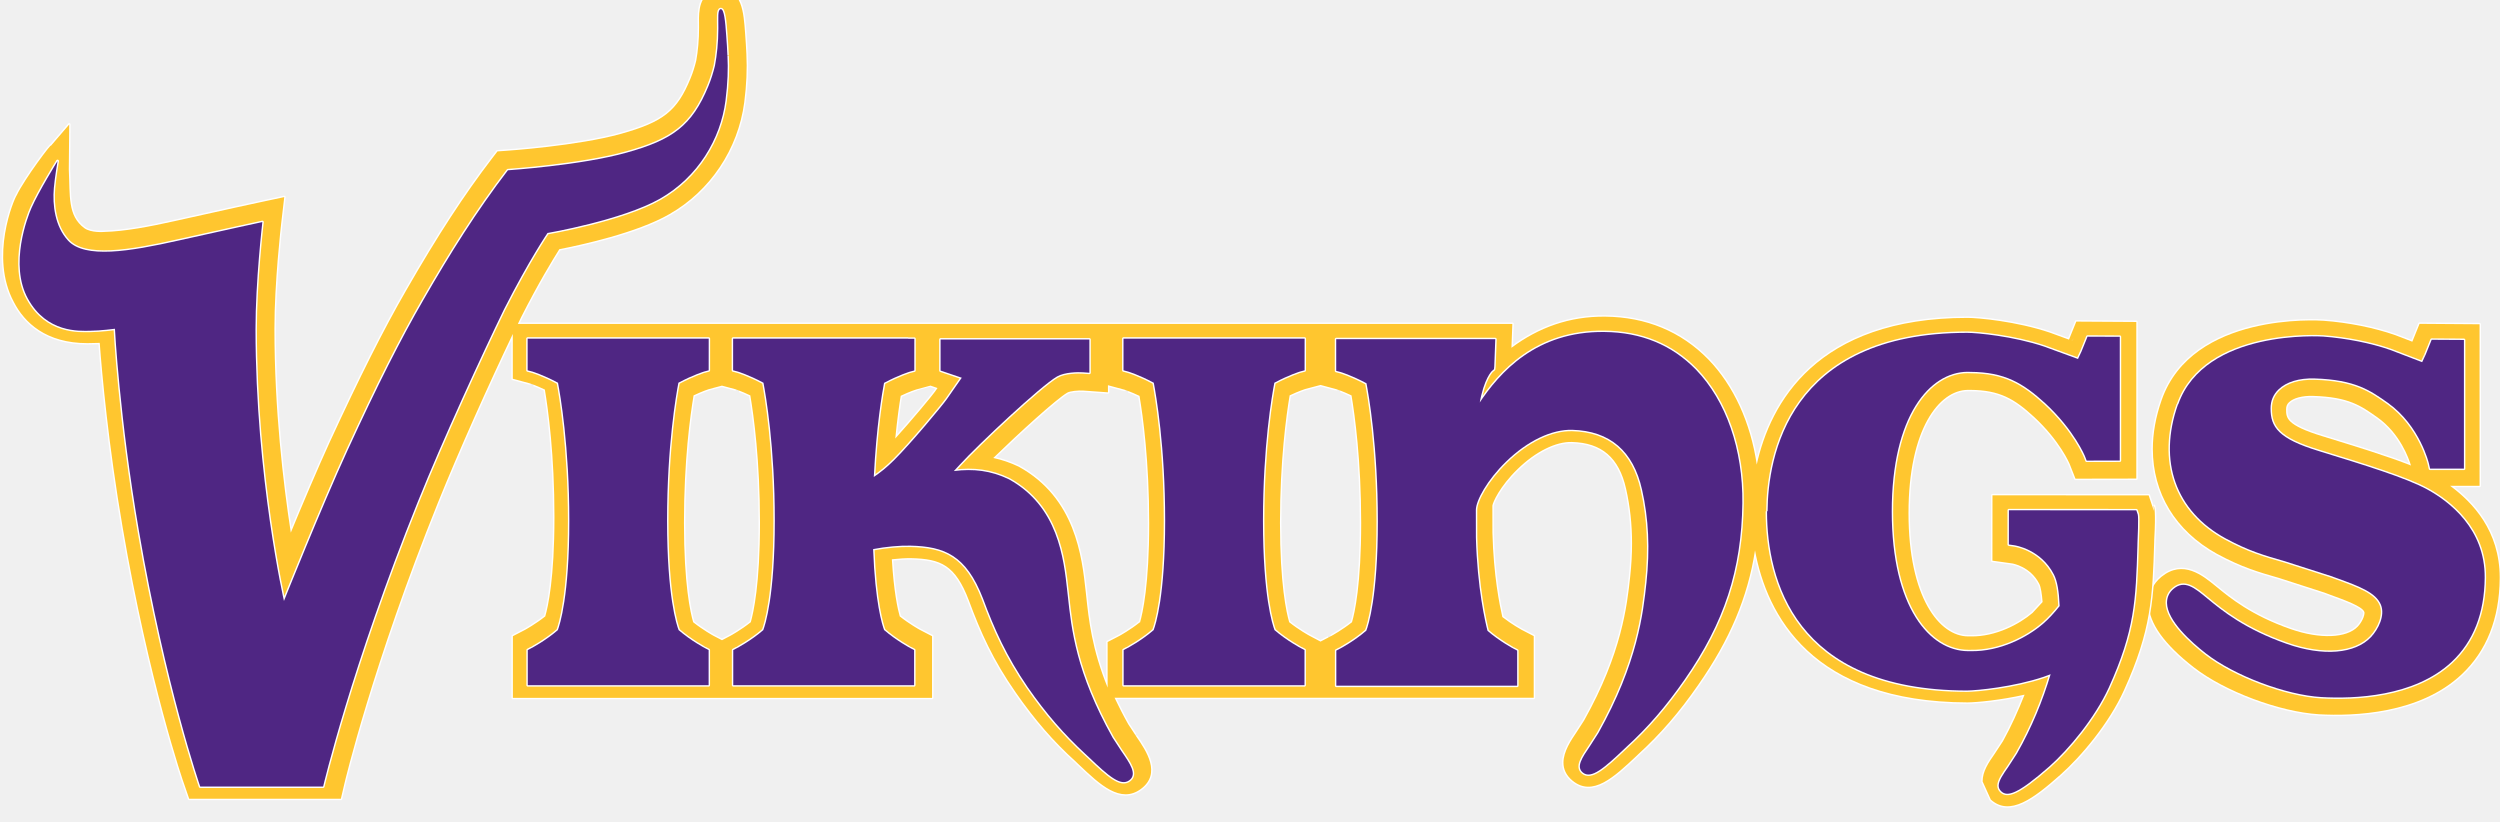
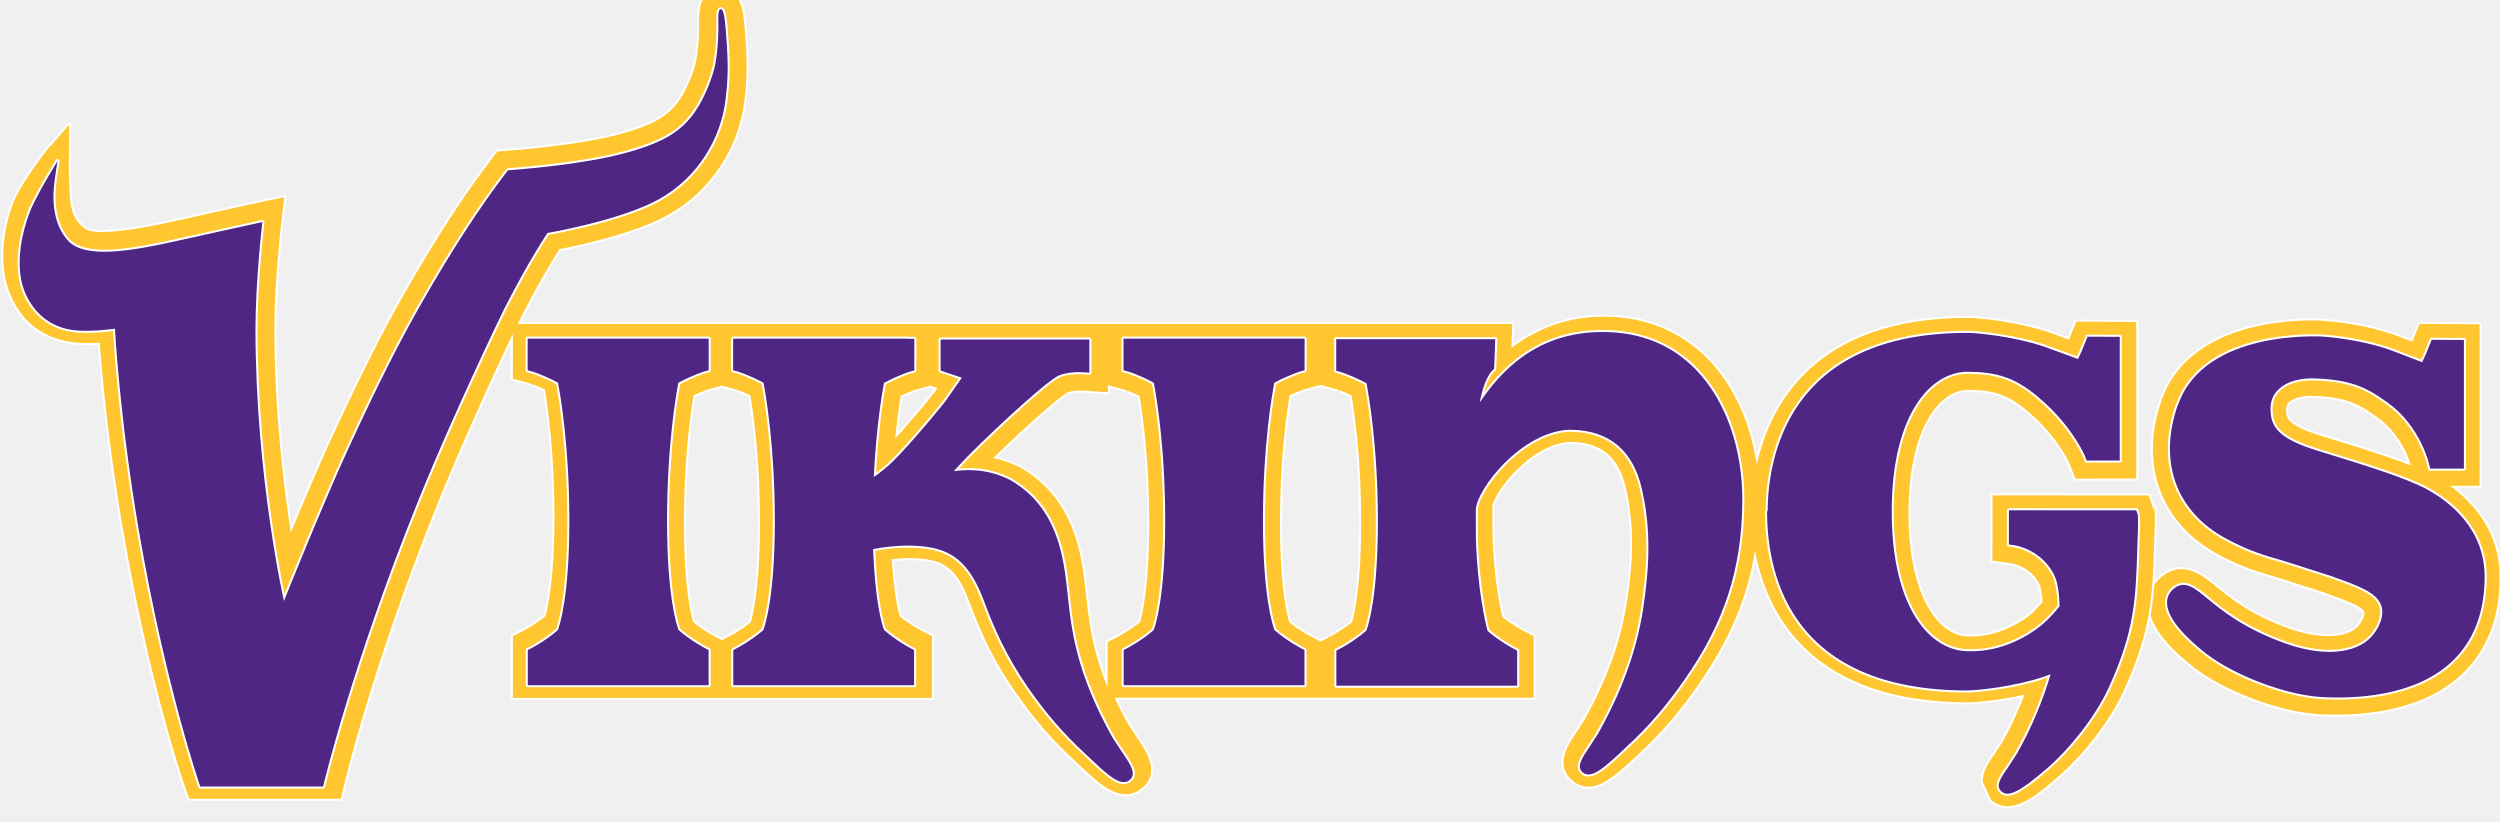
<svg xmlns="http://www.w3.org/2000/svg" xml:space="preserve" height="62.4" viewBox="0 0 190.111 62.429" width="190" version="1.1">
  <defs>
    <clipPath id="b" clipPathUnits="userSpaceOnUse">
      <path d="m0.399 293h608v200h-608v-200z" />
    </clipPath>
    <clipPath id="a" clipPathUnits="userSpaceOnUse">
      <path d="m0 0h612v792h-612v-792z" />
    </clipPath>
  </defs>
  <style>
    path{
        stroke:#fff;
-         stroke-width: 0.7;
+         stroke-width: 1;
        paint-order:stroke fill;
        stroke-linejoin:round;
    }
    </style>
  <g transform="matrix(1.25 0 0 -1.25 -285 522)">
    <g style="" transform="matrix(.25 0 0 .25 228 295)">
      <g fill="#ffc62f">
        <g clip-path="url(#b)" fill="#ffc62f">
          <path d="m566 384c-0.14 0.04-0.752 0.22-0.752 0.22-8.95 2.73-8.95 4.51-8.95 6.58 0 0.738 0.2 1.25 0.692 1.72 1.09 1.05 3.28 1.64 5.87 1.56 8.73-0.273 11.6-2.36 15.7-5.25 5.49-3.92 7.6-9.94 8.14-11.7-5.73 2.26-13.3 4.58-20.7 6.86zm30.2-11.8h7.18v39.3l-14.6 0.106s-1.39-3.45-1.76-4.35c-2.07 0.798-4.16 1.6-4.16 1.6-5.11 1.79-11.4 3.05-17.4 3.49-1.32 0.1-31.9 2.04-39.4-19.2-1.46-4.13-2.18-8.19-2.18-12 0-10.7 5.47-19.9 15.6-25.5 5.99-3.25 10.2-4.47 15.1-5.87 0 0 11.1-3.57 11.1-3.58l1.38-0.519c3.47-1.26 7.78-2.81 8.28-4.15 0.04-0.06 0.047-0.153 0.047-0.279 0-0.725-0.572-2.18-1.63-3.31-2.69-2.85-9.23-3.1-16.3-0.639-9.63 3.36-14.8 7.61-18.2 10.4-3.2 2.63-8.03 6.63-13.3 2.33-2.02-1.65-3.12-4-3.08-6.62 0.06-4.6 3.77-9.79 11-15.4 7.48-5.82 20.8-10.8 30.4-11.4 8.59-0.479 24.5 0.1 34.7 9.66 6.09 5.7 9.23 13.6 9.3 23.4v0.22c0 11.3-6.56 18.3-12.2 22.4" />
          <path d="m329 339c-2.36-1.88-4.89-3.27-4.92-3.28 0.013 0-0.792-0.419-0.792-0.419l-1.95-1.02-2.72 1.44c-0.053 0.02-2.56 1.4-4.91 3.28-0.685 2.33-2.24 9.23-2.24 24.2 0 15.1 1.52 26.1 2.35 31 2.28 1.08 3.74 1.53 3.75 1.54 0.007 0 2.91 0.785 3.78 1l3.83-1.03c-0.013 0.013 1.43-0.439 3.71-1.52 0.825-4.89 2.35-15.9 2.35-31 0-15-1.56-21.9-2.24-24.2zm-51.6 0c-2.35-1.88-4.88-3.27-4.9-3.28l-0.798-0.419-2.17-1.12v-11.1c-3.84 9.44-4.6 16.5-5.23 22.4 0 0.033-0.106 0.965-0.106 0.965-0.938 8.53-2.5 22.8-16.3 30.4-2.06 0.991-4.11 1.67-6.19 2.12 6.27 6.11 15.4 14.4 18 15.9 0.665 0.399 2.73 0.599 3.97 0.506 0.007 0 5.93-0.426 5.93-0.426v1.73l4-1.08c-0.02 0.013 1.42-0.439 3.69-1.52 0.838-4.89 2.36-15.9 2.36-31 0-14.9-1.56-21.8-2.25-24.2zm-49.8 56.2c-0.758-1.08-5.79-7.14-9.75-11.5 0.472 4.78 0.978 8.32 1.33 10.4 2.26 1.08 3.73 1.53 3.75 1.53 0.007 0.013 2.81 0.758 3.51 0.951 0.778-0.26 1.7-0.592 1.7-0.592-0.133-0.193-0.552-0.785-0.552-0.785zm-44.9-56.2c-2.35-1.88-4.88-3.27-4.91-3.28l-0.798-0.419-1.3-0.685-2.12 1.1c-0.02 0.007-2.54 1.4-4.9 3.28-0.685 2.31-2.24 9.23-2.24 24.2 0 15.1 1.51 26.1 2.34 31 2.28 1.08 3.74 1.53 3.76 1.54 0 0 1.96 0.526 3.15 0.838l3.22-0.865c-0.04 0.013 1.43-0.439 3.69-1.52 0.838-4.89 2.35-15.9 2.35-31 0-14.9-1.56-21.8-2.24-24.2zm322 69.1s-0.333-0.372-0.519-0.592c-0.02 0-0.027 0-0.04 0.007 0.226 0.253 0.559 0.585 0.559 0.585zm19.4-42c0.013-0.013-0.319 0.998-0.319 0.998l-0.925 2.76-38 0.02-0.013-15.9 4.77-0.665c0.166-0.02 4.46-0.738 6.64-4.98 0.399-0.805 0.639-2.4 0.805-4.42-1.01-1.1-2.44-2.64-2.44-2.64-3.13-2.7-8.94-5.83-15-5.73h-0.705c-6.96 0.04-14.5 9.44-14.5 30 0 20.5 7.47 29.9 14.4 30h0.659c7.12-0.053 10.7-2.16 15.5-6.58 6.25-5.78 8.63-11.3 8.73-11.6l1.35-3.43 14.8 0.027v38.1l-14.6 0.093s-1.4-3.47-1.78-4.39c-2.3 0.832-4.68 1.71-4.68 1.71-8.1 2.74-17.5 3.58-20 3.58-36.8 0-48-20.8-51.3-35.7-1.52 10.2-5.61 19.2-11.8 25.6-6.62 6.77-15.1 10.3-25.1 10.4-8.67 0.086-16.2-2.65-22.8-7.58 0.027 0.911 0.22 5.81 0.22 5.81h-242c0.273 0.552 0.565 1.17 0.818 1.69 4.22 8.32 7.64 13.9 9.27 16.5 5.16 1.01 18.9 3.97 26.8 8.54 9.91 5.65 16.7 15.8 18.2 27.2 0.546 4.27 0.705 8.04 0.519 11.8-0.053 1.29-0.186 3.34-0.306 4.93-0.379 5.27-0.765 10.7-5.94 10.7l-0.519-0.007-0.452-0.086c-4.38-0.878-4.32-5.39-4.29-7.81l0.007-1.41c0-2.81-0.259-5.66-0.685-7.98-0.353-1.44-0.798-2.89-1.38-4.3-3.27-7.96-6.59-10.6-16.9-13.5-10.5-2.95-27.8-4.13-28-4.14l-2.1-0.146-1.28-1.67c-6.77-8.83-13.2-18.7-20.9-32.1-5.61-9.72-11.3-21.1-18.6-36.9-2.95-6.46-6.53-14.9-9.51-22.1-1.87 12.1-3.98 30-3.99 49.6-0.013 11.2 1.62 25.4 1.64 25.6l0.752 6.45-6.36-1.36s-8.38-1.8-20.4-4.5c-5.76-1.29-12.1-2.51-17-2.61 0 0-3.25-0.313-4.92 0.938-4.07 3.05-3.43 7.79-3.75 14.3l0.106 10.9-4.47-5.2c0.4 1-6.38-8-8.29-12-0.7-1-6.63-15-0.7-26 2.57-5 7.79-10 17.9-10 0 0 2.41 0.04 2.99 0.067 0.592-7.93 2.13-24.8 5.59-45 6.45-37.7 14.7-61.8 15.1-62.8l1.08-3.13h36.9l0.845 3.6c0.06 0.286 6.86 29 22.8 68.5 5 12.4 12.5 29.1 18.2 41v-10.9l4.1-1.11c-0.033 0.013 1.43-0.439 3.7-1.52 0.832-4.89 2.34-15.9 2.34-31 0-15-1.56-21.9-2.24-24.2-2.35-1.88-4.88-3.26-4.91-3.28l-2.97-1.54v-15h102v15l-2.97 1.54c-0.027 0.007-2.55 1.4-4.9 3.28-0.492 1.72-1.44 5.93-1.92 13.9 1.72 0.193 3.43 0.299 4.76 0.273 7.15-0.173 10.7-1.65 14-10.3 2.86-7.74 5.89-14.5 11.4-22.4 4.67-6.7 9.17-11.9 14.6-16.8-0.047 0.027 0.938-0.898 0.938-0.898 4.88-4.63 9.94-9.43 14.9-5.77 5.1 3.76 1.24 9.35-1.07 12.7 0.053-0.067-2.02 3.08-2.02 3.08-1.27 2.26-2.34 4.38-3.31 6.42h102v15l-2.97 1.54c-0.013 0.007-2.38 1.3-4.67 3.1-0.658 2.85-2.14 10.1-2.41 20.5l-0.013 6.6c0.086 0.778 1.76 4.65 6.15 8.91 4.34 4.24 9.3 6.71 13.2 6.59 7.28-0.193 11.5-3.82 13.2-11.4 0.965-4.23 1.45-8.61 1.45-13.3 0-2.59-0.153-5.27-0.452-8.05-0.752-6.96-2-18.6-11.2-35-0.007 0-1.88-2.91-1.88-2.91-1.28-1.9-3.16-4.66-3.16-7.38 0-1.51 0.585-3.03 2.19-4.36 4.91-4.04 10.1 0.852 15.6 6.02l0.419 0.406c5.31 4.84 9.97 10.2 14.6 16.9 7.6 10.9 12 21.2 13.8 32.7 2.88-15.7 13.8-36.9 51.7-37 2.31 0.02 8.02 0.552 13.9 1.88-1.52-3.85-3.19-7.61-5.24-11.3-0.013-0.027-1.96-2.99-1.96-2.99-1.6-2.31-3.01-4.36-3.01-6.83l1.99-4.4c4.62-4.17 10.4 0.259 16.9 6.01 5.1 4.51 11.9 12.6 15.5 20.6 6.69 14.7 6.93 22.7 7.35 36 0 0.013 0.013 0.625 0.013 0.625 0.386 6.87 0.02 7.96-0.146 8.42" />
        </g>
      </g>
      <g fill="#4f2683">
        <g clip-path="url(#a)" fill="#4f2683">
          <path d="m530 392c-4.88-13.8-0.552-26 11.6-32.6 5.58-3.03 9.42-4.14 14.3-5.53l11.3-3.62 1.51-0.545c5.32-1.93 9.5-3.45 10.7-6.52 0.984-2.55-0.572-5.82-2.42-7.8-3.87-4.11-11.7-4.76-20.5-1.67-10.3 3.62-15.8 8.12-19.4 11.1-3.06 2.53-5.48 4.54-8.14 2.33-1.08-0.872-1.63-2.08-1.62-3.45 0.053-4.34 5.96-9.56 9.47-12.3 6.83-5.32 19.4-10.1 28.1-10.6 7.94-0.452 22.6 0.04 31.7 8.57 5.26 4.94 7.96 11.8 8.02 20.5 0.093 11.9-8.64 18.5-13.9 21.4-5.17 2.85-15.7 6.06-25.8 9.17l-0.605 0.193c-9.98 3.03-11.8 5.89-11.8 10.4 0 1.82 0.645 3.38 1.92 4.61 1.91 1.86 5.04 2.81 8.81 2.69 9.94-0.306 13.6-2.95 17.9-5.99 7.74-5.55 9.93-14.7 9.94-14.8l0.266-1.16h8.22v31.3l-7.84 0.047-1.46-3.61c-0.013 0-0.452-0.984-0.858-1.84-1.95 0.745-7.76 2.97-7.76 2.97-4.68 1.64-10.6 2.81-16.3 3.25-0.286 0.02-28.8 1.93-35.3-16.5" />
          <path d="m171 408h-42.6v-7.7l1.12-0.293c0.02-0.013 2.52-0.725 6.27-2.73 0.572-2.96 2.76-15.5 2.76-33.6 0-18.3-2.31-25.3-2.8-26.6-2.92-2.55-6.47-4.43-6.51-4.43l-0.805-0.426v-8.54h44v8.54l-0.805 0.426c-0.04 0-3.57 1.88-6.5 4.43-0.499 1.3-2.81 8.26-2.81 26.6 0 18.2 2.19 30.7 2.76 33.6 3.75 2 6.25 2.71 6.27 2.73l1.1 0.293 0.007 7.7h-1.49" />
          <path d="m316 408h-42.6v-7.7l1.1-0.293c0.033-0.013 2.52-0.725 6.27-2.73 0.572-2.96 2.77-15.5 2.77-33.6 0-18.3-2.31-25.3-2.81-26.6-2.92-2.55-6.46-4.43-6.49-4.43l-0.805-0.426v-8.54h44v8.54l-0.798 0.426c-0.04 0-3.57 1.88-6.5 4.43-0.492 1.3-2.81 8.26-2.81 26.6 0 18.2 2.2 30.7 2.77 33.6 3.75 2 6.23 2.71 6.25 2.73l1.11 0.293 0.007 7.7h-1.49" />
          <path d="m360 392c1.05 6.29 3.03 8.14 3.06 8.15l0.486 0.426 0.067 0.685 0.246 6.61h-38.7v-7.7l1.1-0.293c0.027-0.013 2.51-0.725 6.27-2.73 0.572-2.96 2.77-15.5 2.77-33.6 0-18.3-2.31-25.3-2.81-26.6-2.91-2.55-6.45-4.43-6.49-4.43l-0.812-0.426v-8.54h44v8.54l-0.805 0.426c-0.04 0-3.51 1.86-6.41 4.38-0.512 1.96-2.5 10.4-2.83 22.7l-0.013 6.69c0 2.32 2.75 7.32 7.36 11.8 5.2 5.06 11.1 7.87 16.1 7.74 9.16-0.253 14.9-5.16 17-14.6 1.6-7.04 1.95-14.4 1.07-22.6-0.785-7.28-2.09-19.5-11.7-36.6l-2-3.11c-2.01-2.97-3.45-5.11-1.79-6.49 2.04-1.68 5.22 1.12 10.2 5.85l0.412 0.392c5.12 4.66 9.6 9.83 14.1 16.3 9.71 13.9 13.9 26.8 14.1 43 0.16 13.1-3.96 24.9-11.3 32.5-5.85 5.99-13.3 9.07-22.3 9.15-16.5 0.186-25.4-9.71-30.6-17.6" />
          <path d="m430 366v-0.213c0.067-16.2 6.47-43.3 48.6-43.4 2.58 0.027 11.4 0.885 18.7 3.33 0 0 0.905 0.333 1.71 0.632-1.92-6.42-4.5-12.8-8.19-19.3l-2.08-3.21c-1.32-1.89-2.37-3.41-2.37-4.62 0-0.512 0.2-0.978 0.665-1.4 1.44-1.3 3.88-0.738 11.6 6.05 4.77 4.21 11.1 11.8 14.5 19.2 6.35 14 6.57 21.3 6.98 34.5l0.013 0.632c0.06 1.06 0.273 6.4 0.073 7l-0.346 1.02-31 0.02-0.007-8.32 1.3-0.186c0.259-0.04 6.51-0.971 9.67-7.14 0.832-1.62 1.24-4.08 1.39-7.67-1.28-1.6-2.57-3.03-3.98-4.26-3.84-3.33-10.5-6.85-17.7-6.72h-0.592c-9.31 0.04-18.6 10.6-18.6 34 0 23.3 9.24 33.9 18.4 34l0.752-0.02c8.35-0.046 12.8-2.72 18.2-7.64 7.12-6.59 9.69-12.9 9.72-13l0.366-0.951 8.05 0.013v30.1l-7.84 0.033-1.46-3.6s-0.459-0.984-0.858-1.83c-1.96 0.712-8.23 3.01-8.23 3.01-7.45 2.52-16.4 3.35-18.7 3.35-43.7 0-48.5-30.4-48.6-43.4" />
          <path d="m221 408h-42.6v-7.7l1.12-0.293c0.02-0.013 2.52-0.725 6.27-2.73 0.572-2.96 2.76-15.5 2.76-33.6 0-18.3-2.31-25.3-2.81-26.6-2.92-2.55-6.46-4.43-6.5-4.43l-0.805-0.426v-8.54h44v8.54l-0.812 0.426c-0.033 0-3.57 1.9-6.49 4.45-0.466 1.22-2.2 6.7-2.67 19.7 3.02 0.599 6.67 0.911 9.06 0.845 8.32-0.2 13.6-2.31 17.7-12.9 2.77-7.48 5.69-14 10.9-21.6 4.49-6.45 8.81-11.4 14-16.2l0.984-0.918c4.64-4.41 7.6-7.04 9.69-5.48 1.98 1.46 0.22 3.99-2 7.21l-2.07 3.17c-8.91 15.9-10 26.3-10.9 34.6l-0.106 0.945c-0.905 8.25-2.28 20.7-14.2 27.3-4.42 2.13-8.67 2.61-13.4 2.01l0.086 0.106 1.31 1.42c4.54 4.97 19.7 19.2 23.7 21.5 1.88 1.08 5.16 1.1 6.27 1.02l1.6-0.113v8.08h-36.2v-7.55l5.16-1.75c-1.3-1.88-3.61-5.19-3.61-5.19-1.19-1.7-8.96-11-12.8-14.8-1.81-1.82-3.44-3.11-5.01-4.16 0.605 12.3 2.05 20.6 2.49 22.9 3.75 2 6.25 2.71 6.27 2.73l1.1 0.293 0.007 7.7h-1.49" />
          <path d="m177 477c-0.046 1.25-0.173 3.23-0.293 4.78-0.239 3.37-0.506 6.55-1.35 6.39-0.752-0.146-0.526-2.18-0.545-4.66 0-3.45-0.346-6.53-0.825-9.09-0.406-1.65-0.918-3.32-1.59-4.95-3.99-9.71-8.79-13.1-19.9-16.2-11.1-3.12-28.9-4.3-28.9-4.3-7.56-9.86-14.1-20.3-20.6-31.6-5.49-9.52-11.1-20.6-18.4-36.5-6.33-13.8-15.5-36.7-15.5-36.7s-6.9 30.1-6.93 66.1c-0.013 11.6 1.67 26.1 1.67 26.1s-8.36-1.8-20.4-4.5c-12-2.69-22.8-4.47-26.9 0-3.17 3.47-3.81 8.62-3.44 12.8 0.233 2.67 0.905 6.55 0.905 6.55s-4.52-7.3-6.33-11.4c-0.945-2.12-5.46-13.8-0.865-22.1 4.59-8.34 12.5-7.82 15.1-7.79 2.57 0.02 6.07 0.486 6.07 0.486s1.11-21.7 5.85-49.3c6.47-37.8 14.9-62.1 14.9-62.1h29.9s6.76 28.9 23 69.2c6.19 15.4 15.6 35.8 21 46.9 6.15 12.1 10.6 18.6 10.6 18.6s18.2 3.12 27.4 8.37c9.19 5.24 14.7 14.5 15.9 23.8 0.552 4.32 0.652 7.82 0.486 11" />
        </g>
      </g>
    </g>
  </g>
</svg>
